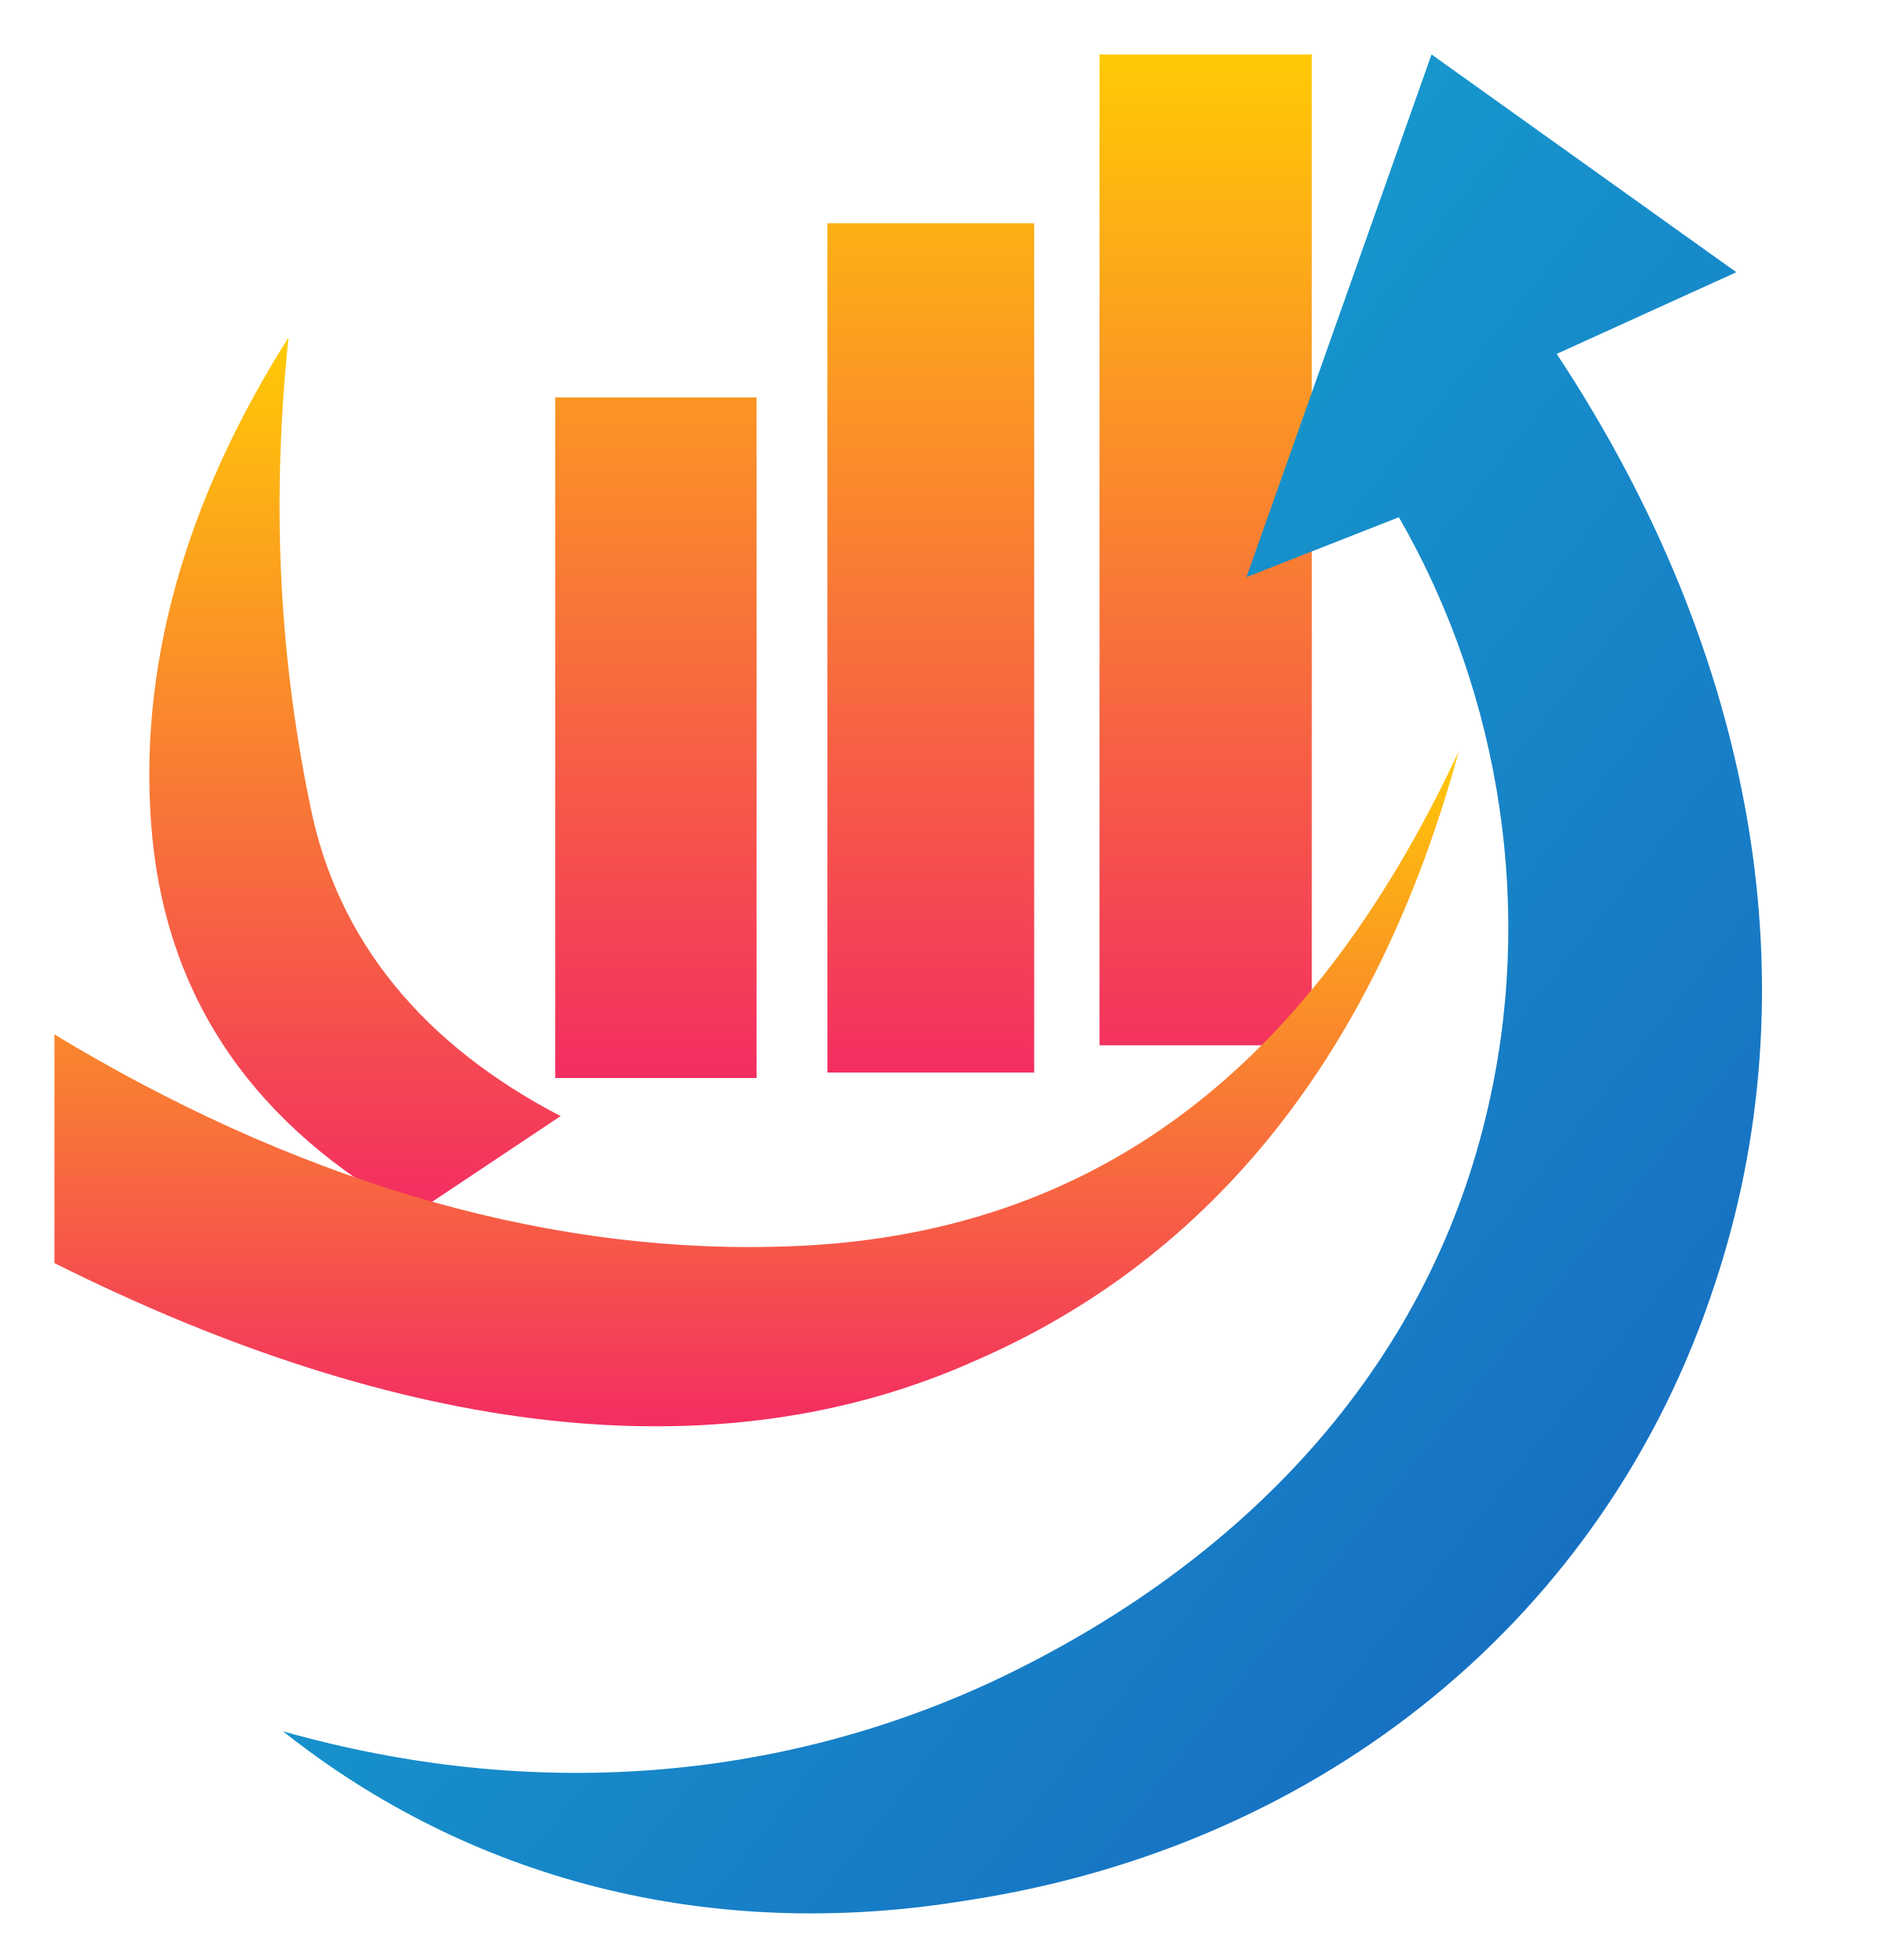
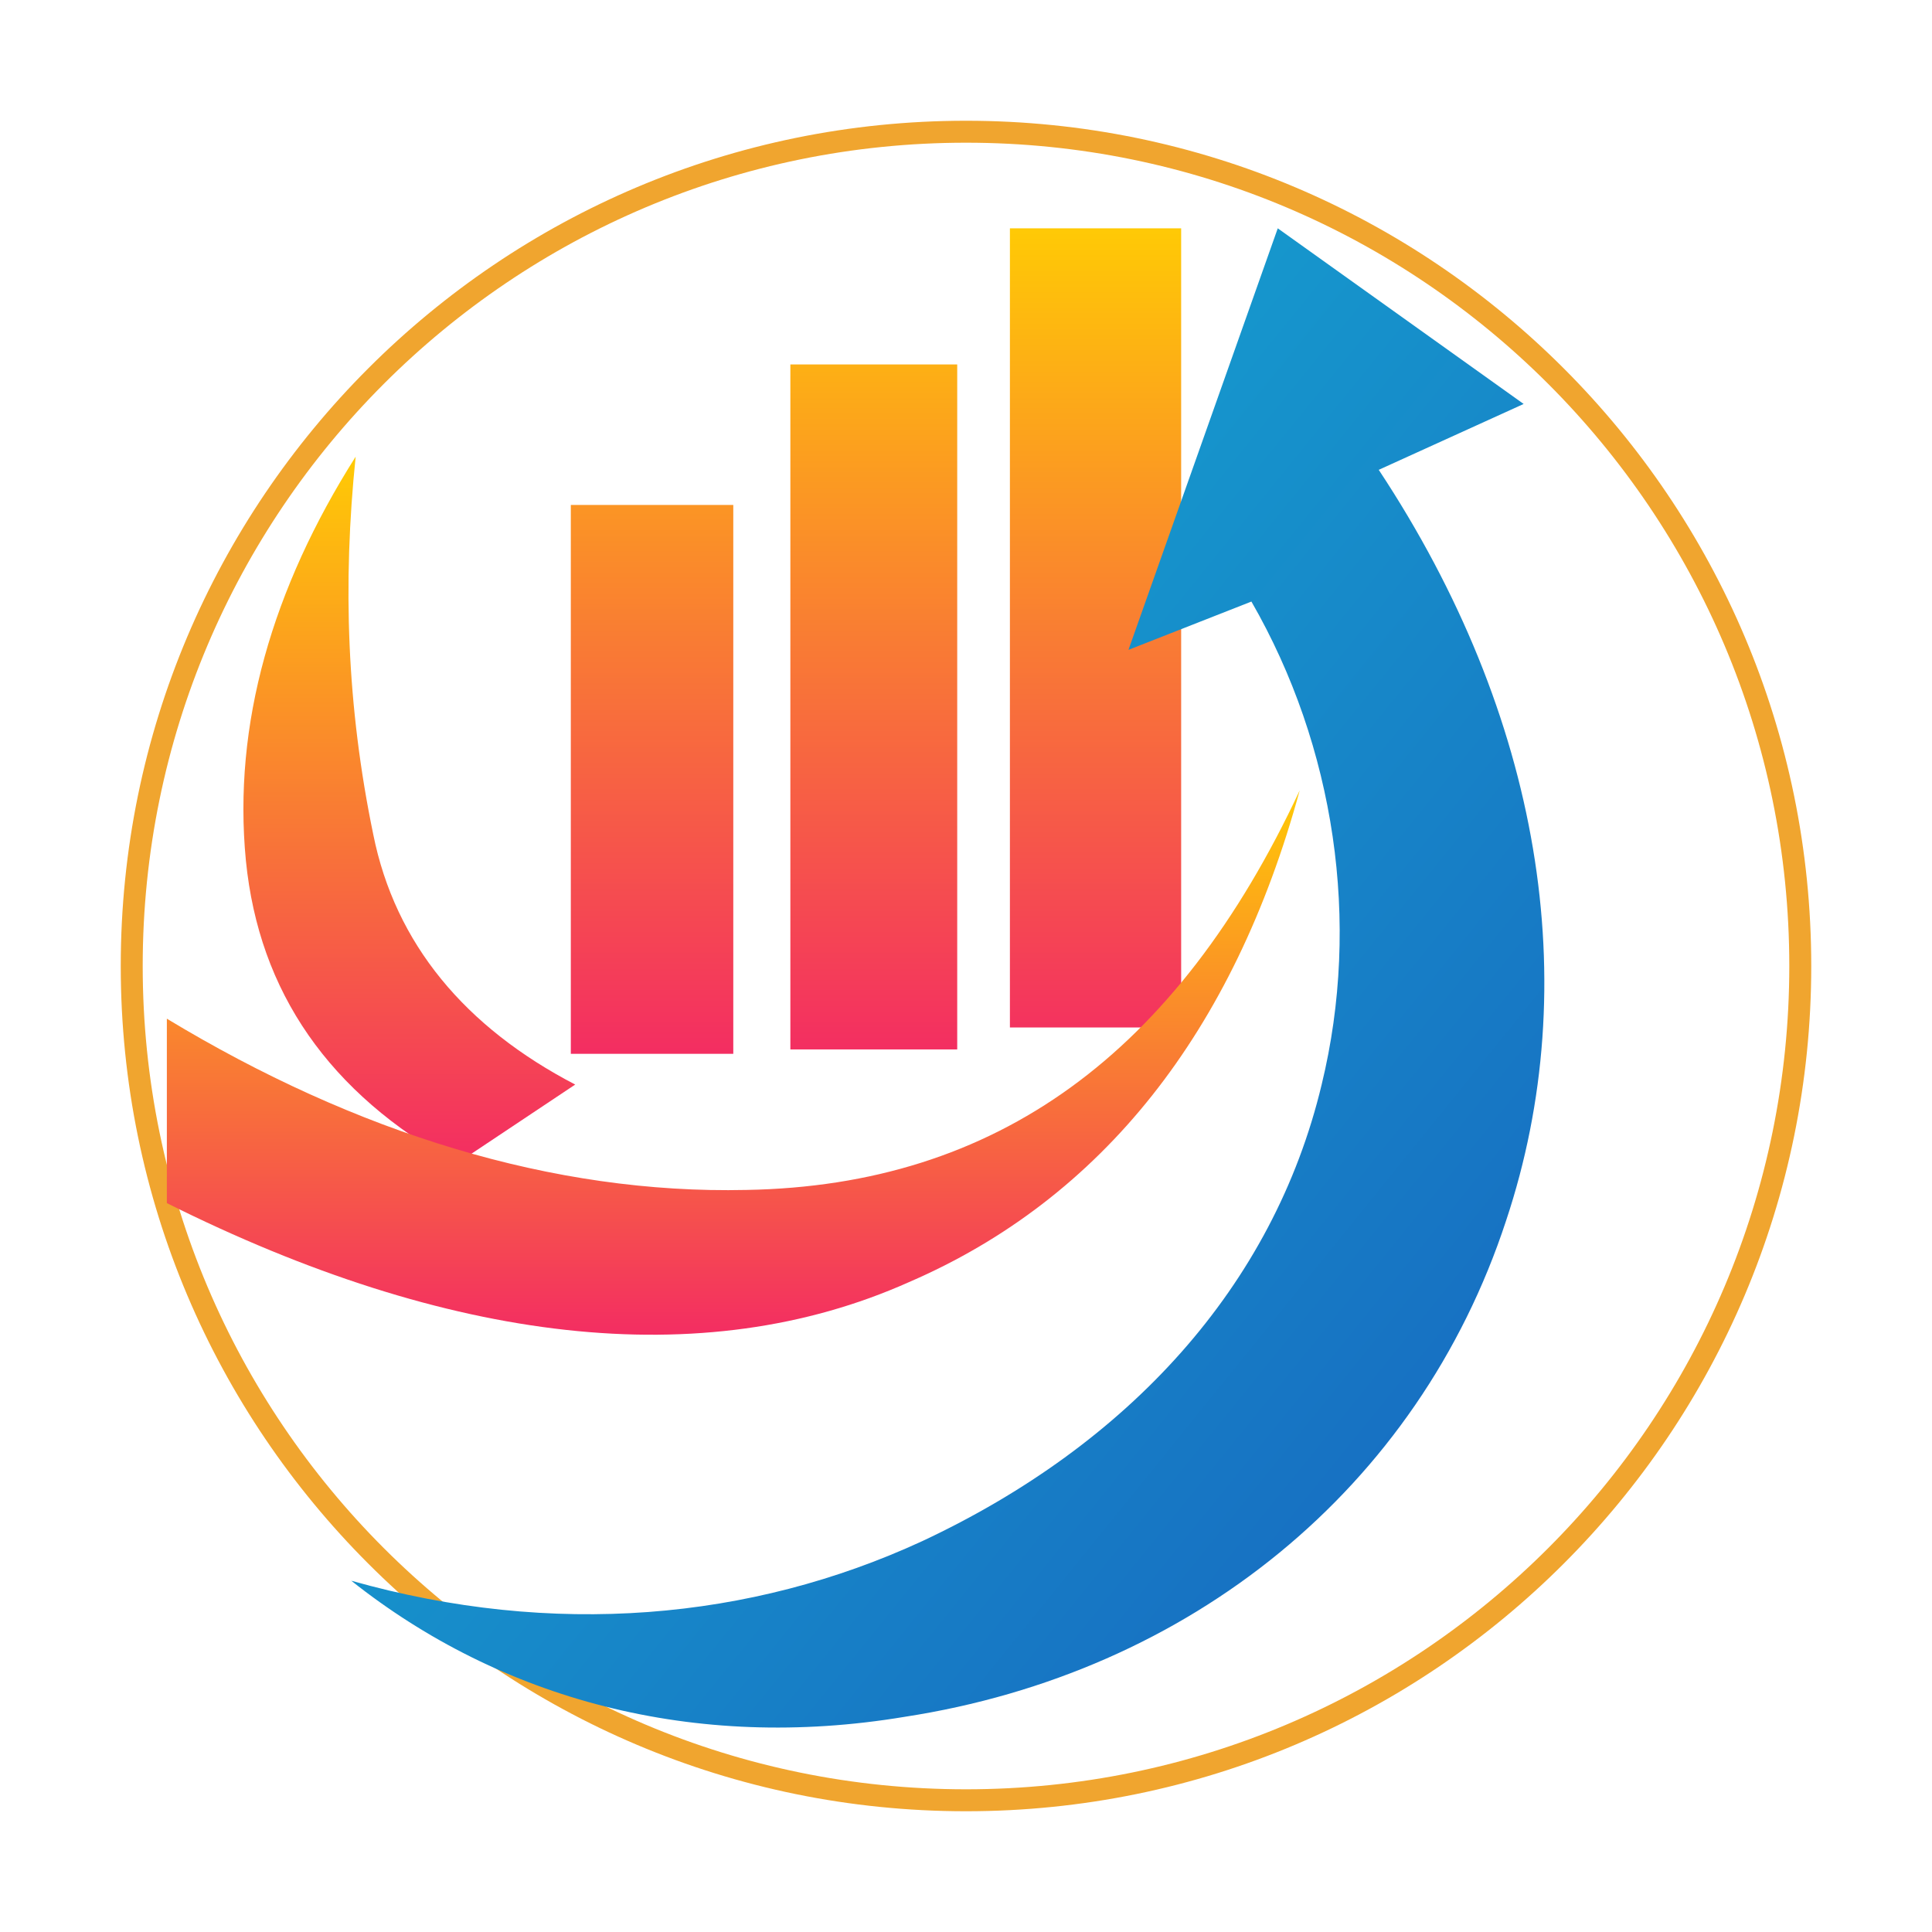
- <svg xmlns="http://www.w3.org/2000/svg" viewBox="48 42 345 360">
+ <svg xmlns="http://www.w3.org/2000/svg" viewBox="0 0 440 440">
  <defs>
    <linearGradient id="growth" x1="0" x2="0" y1="0" y2="1">
      <stop offset="0" stop-color="#ffca05" />
      <stop offset="1" stop-color="#f32d62" />
    </linearGradient>
    <linearGradient id="sweep" x1="0" x2="1" y1="0" y2="1">
      <stop offset="0" stop-color="#16b6d5" />
      <stop offset="1" stop-color="#1764bf" />
    </linearGradient>
  </defs>
-   <path d="M101 104c-19 30-28 61-25 92 3 30 19 53 48 69l27-18c-25-13-41-32-46-57-6-29-7-57-4-86Z" fill="url(#growth)" />
-   <path d="M150 115h37v125h-37zM200 83h38v156h-38zM250 52h39v182h-39z" fill="url(#growth)" />
-   <path d="M58 232c43 26 88 40 132 39 57-1 98-31 126-91-15 55-45 93-89 112-47 21-105 14-169-18Z" fill="url(#growth)" />
-   <path d="m311 52 56 40-33 15c37 56 47 117 29 171-20 61-72 103-137 113-48 8-92-4-126-31 46 13 91 9 130-9 47-22 80-58 91-104 9-37 3-77-16-110l-28 11Z" fill="url(#sweep)" />
+   <circle cx="220" cy="220" r="190" fill="none" stroke="#f0a52f" stroke-width="5" />
+   <g transform="translate(-20 0)">
+     <path d="M101 104c-19 30-28 61-25 92 3 30 19 53 48 69l27-18c-25-13-41-32-46-57-6-29-7-57-4-86Z" fill="url(#growth)" />
+     <path d="M150 115h37v125h-37zM200 83h38v156h-38zM250 52h39v182h-39z" fill="url(#growth)" />
+     <path d="M58 232c43 26 88 40 132 39 57-1 98-31 126-91-15 55-45 93-89 112-47 21-105 14-169-18Z" fill="url(#growth)" />
+     <path d="m311 52 56 40-33 15c37 56 47 117 29 171-20 61-72 103-137 113-48 8-92-4-126-31 46 13 91 9 130-9 47-22 80-58 91-104 9-37 3-77-16-110l-28 11Z" fill="url(#sweep)" />
+   </g>
</svg>
